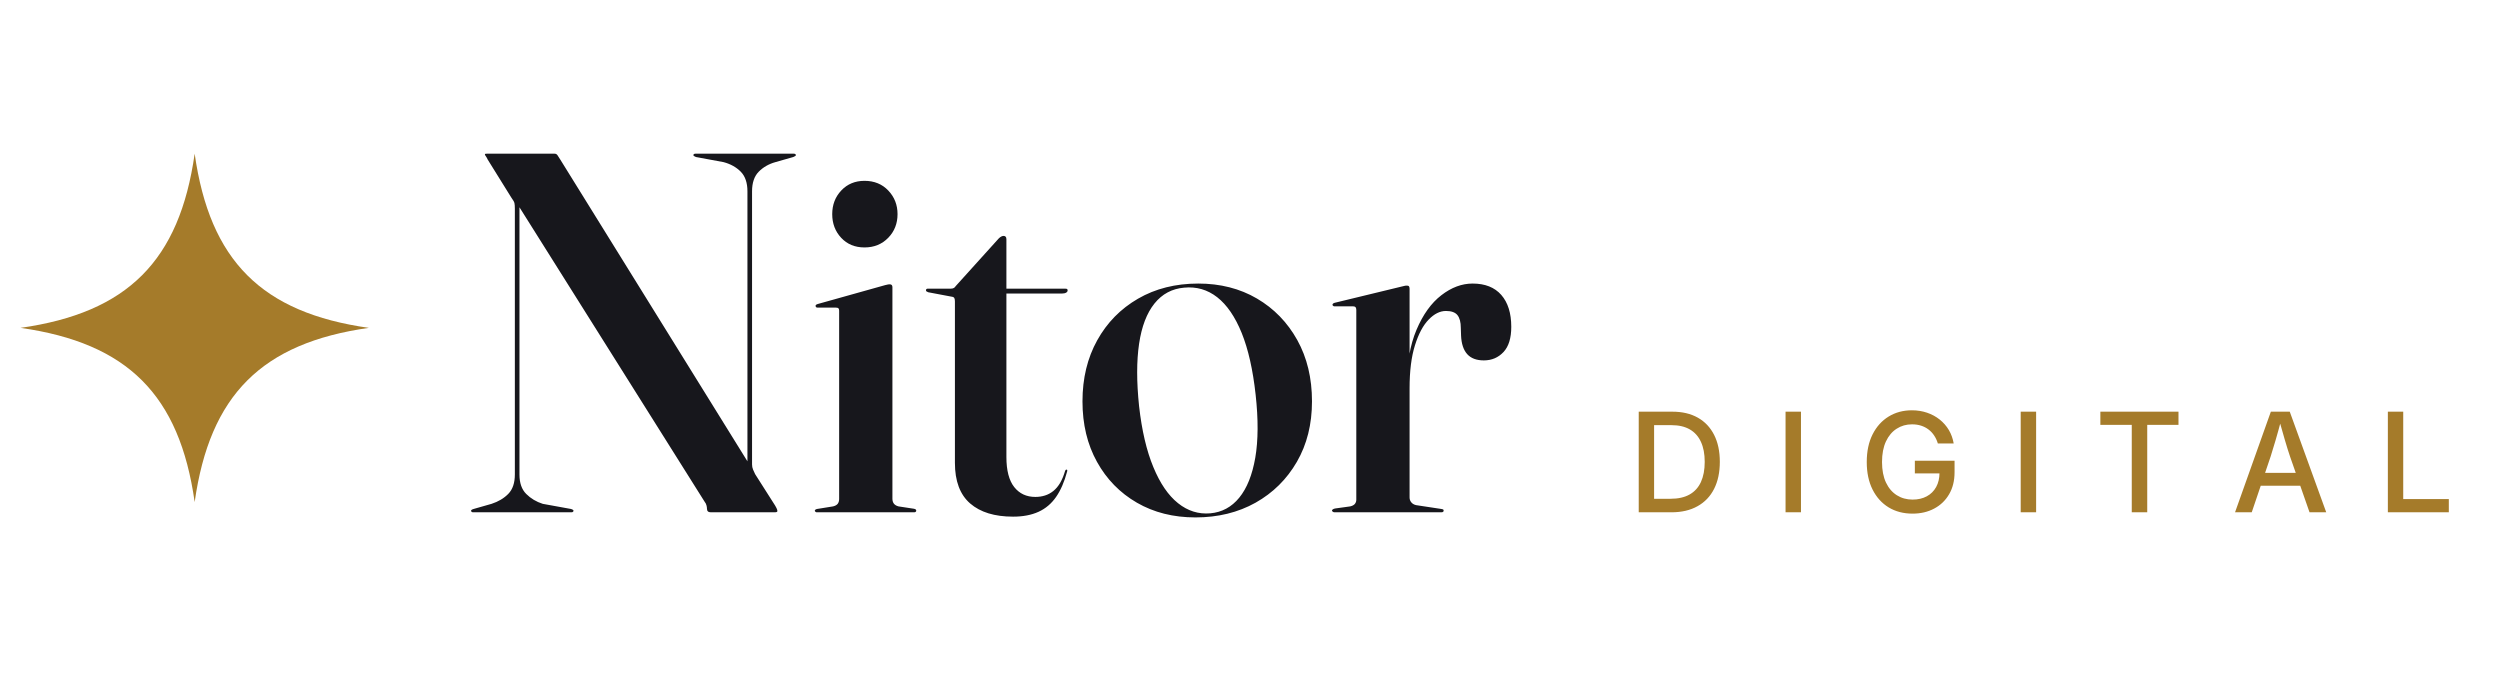
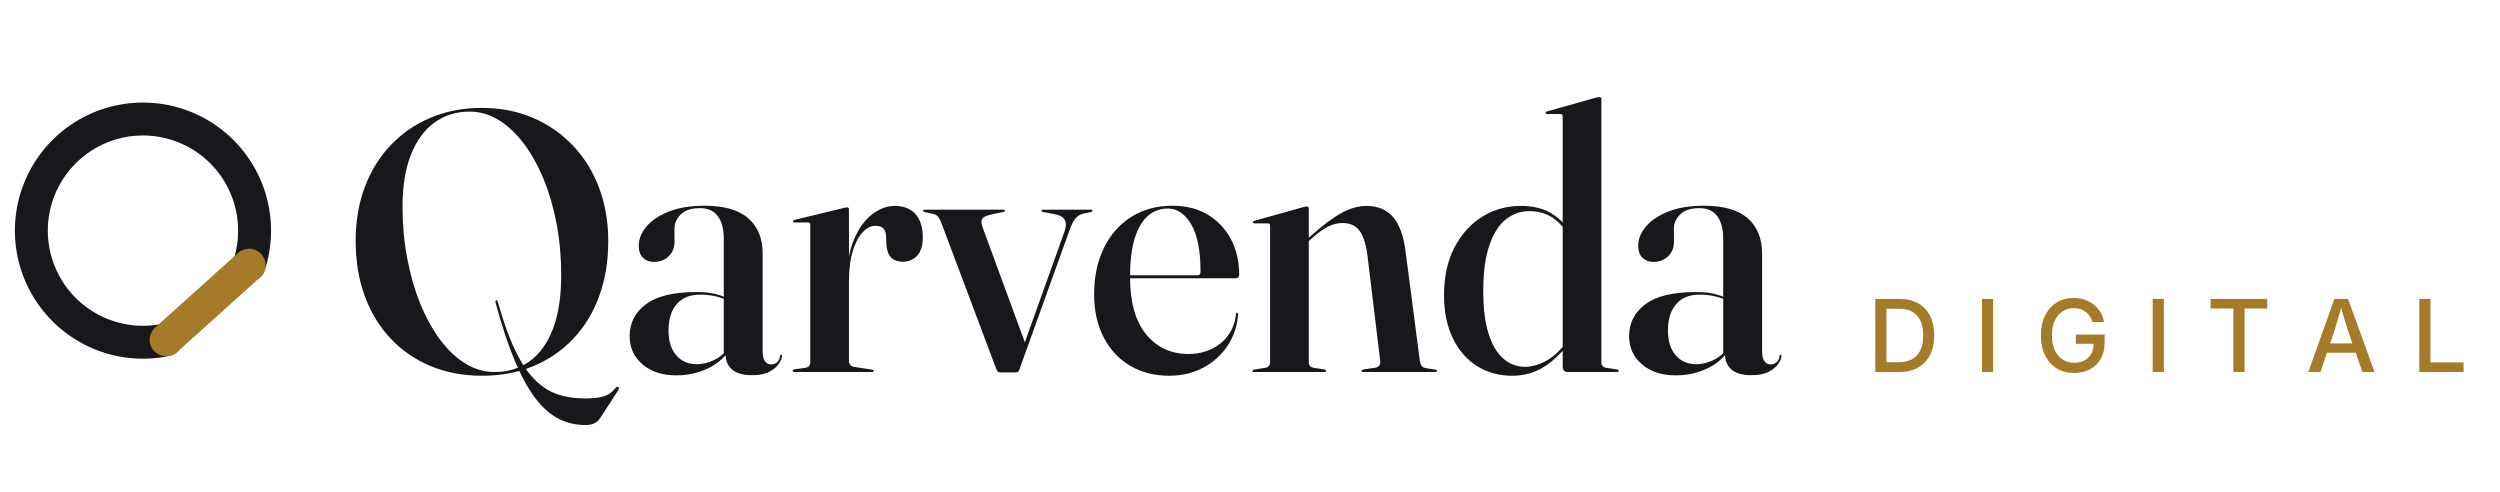
- <svg xmlns="http://www.w3.org/2000/svg" viewBox="0 0 488 132" role="img" aria-label="Nitor DIGITAL">
-   <path d="M 38 30 C 40.96 50.91 51.09 61.04 72 64 C 51.09 66.96 40.96 77.09 38 98 C 35.04 77.09 24.91 66.96 4 64 C 24.91 61.04 35.04 50.91 38 30 Z" fill="#a57b2a" />
-   <path d="M111.95 99.70L111.95 99.70Q111.95 99.80 111.85 99.90Q111.75 100 111.55 100L111.55 100L92.35 100Q92.15 100 92.05 99.90Q91.95 99.80 91.95 99.70L91.95 99.70Q91.95 99.50 92.45 99.35L92.45 99.35L95.95 98.35Q97.95 97.70 99.22 96.40Q100.50 95.10 100.50 92.60L100.50 92.60L100.50 40.75Q100.50 40 100.42 39.65Q100.35 39.30 99.80 38.55L99.80 38.55L95.20 31.15Q95.05 30.80 94.85 30.52Q94.65 30.25 94.65 30.15L94.65 30.15Q94.65 30.05 94.75 30.02Q94.85 30 95.05 30L95.05 30L108.25 30Q108.60 30 108.80 30.27Q109 30.55 109.40 31.20L109.40 31.20L146.55 91.10L145.90 92.35L145.90 37.35Q145.90 34.85 144.60 33.52Q143.30 32.20 141.25 31.65L141.25 31.65L135.85 30.65Q135.35 30.45 135.35 30.30L135.35 30.30Q135.35 30.15 135.45 30.08Q135.55 30 135.75 30L135.75 30L154.95 30Q155.15 30 155.25 30.08Q155.35 30.15 155.35 30.30L155.35 30.30Q155.35 30.45 154.85 30.65L154.85 30.65L151.35 31.65Q149.40 32.20 148.10 33.52Q146.80 34.85 146.80 37.35L146.80 37.35L146.80 90.65Q146.80 91.20 147 91.67Q147.20 92.15 147.40 92.55L147.40 92.55L150.90 98.05Q151.40 98.80 151.57 99.17Q151.75 99.55 151.75 99.75L151.75 99.75Q151.75 99.85 151.65 99.92Q151.55 100 151.20 100L151.20 100L138.75 100Q138 100 138 99.30L138 99.30Q138 99 137.90 98.63Q137.80 98.25 137.55 97.95L137.55 97.95L99.60 37.60L101.40 37.60L101.40 92.65Q101.40 95.10 102.72 96.42Q104.05 97.75 105.95 98.35L105.95 98.35L111.45 99.35Q111.95 99.50 111.95 99.70Z M174.20 56.05L174.20 56.05L174.20 97.35Q174.20 97.95 174.50 98.33Q174.80 98.70 175.40 98.85L175.40 98.85L178.35 99.30Q178.65 99.35 178.75 99.45Q178.85 99.55 178.85 99.70L178.85 99.70Q178.85 99.80 178.75 99.90Q178.65 100 178.45 100L178.45 100L159.40 100Q159.30 100 159.18 99.90Q159.05 99.80 159.05 99.70L159.05 99.70Q159.05 99.60 159.15 99.50Q159.25 99.40 159.50 99.35L159.50 99.35L162.60 98.85Q163.25 98.70 163.53 98.33Q163.80 97.95 163.80 97.40L163.80 97.40L163.80 60.65Q163.80 60.35 163.68 60.20Q163.55 60.05 163.20 60.05L163.20 60.05L159.60 60.05Q159.40 60.05 159.30 59.95Q159.20 59.85 159.20 59.70L159.20 59.70Q159.20 59.55 159.33 59.47Q159.45 59.40 159.60 59.35L159.60 59.35L172.80 55.65Q173.20 55.55 173.38 55.52Q173.55 55.50 173.70 55.50L173.70 55.50Q173.95 55.50 174.08 55.65Q174.20 55.80 174.20 56.05ZM168.75 48.30L168.75 48.30Q165.95 48.30 164.20 46.42Q162.45 44.55 162.45 41.80L162.45 41.80Q162.45 39.05 164.23 37.17Q166 35.30 168.75 35.30L168.75 35.30Q171.60 35.30 173.40 37.20Q175.20 39.10 175.20 41.80L175.20 41.80Q175.20 44.55 173.38 46.42Q171.55 48.30 168.75 48.30Z M185.70 57.90L185.70 57.90L181.20 57.05Q180.95 56.95 180.85 56.88Q180.75 56.80 180.75 56.65L180.75 56.65Q180.75 56.50 180.85 56.42Q180.95 56.35 181.05 56.35L181.05 56.35L185.55 56.35Q185.95 56.35 186.18 56.22Q186.40 56.10 186.55 55.85L186.55 55.85L194.95 46.55Q195.20 46.30 195.45 46.17Q195.70 46.05 195.90 46.05L195.90 46.05Q196.15 46.05 196.30 46.20Q196.45 46.35 196.45 46.70L196.45 46.70L196.45 89.20Q196.45 93.15 197.98 95.08Q199.50 97 202.10 97L202.10 97Q203.10 97 203.98 96.72Q204.85 96.45 205.60 95.85Q206.35 95.25 206.93 94.28Q207.50 93.30 207.90 91.95L207.90 91.95Q208.00 91.65 208.20 91.67Q208.40 91.70 208.30 92.05L208.30 92.05Q207.50 95.05 206.15 97Q204.80 98.95 202.73 99.90Q200.65 100.85 197.75 100.85L197.75 100.85Q192.35 100.85 189.38 98.28Q186.40 95.70 186.40 90.35L186.40 90.35L186.40 58.85Q186.40 58.40 186.28 58.17Q186.15 57.95 185.70 57.90ZM207.25 57.30L193.15 57.30L193.45 56.35L207.95 56.35Q208.20 56.35 208.30 56.42Q208.40 56.50 208.40 56.70L208.40 56.70Q208.40 56.95 208.10 57.13Q207.80 57.30 207.25 57.30L207.25 57.30Z M233.90 55.35L233.90 55.35Q240.35 55.35 245.35 58.27Q250.35 61.20 253.23 66.38Q256.10 71.55 256.10 78.35L256.10 78.35Q256.10 85.05 253.15 90.15Q250.20 95.25 245.08 98.13Q239.95 101 233.35 101L233.35 101Q226.90 101 221.93 98.13Q216.95 95.25 214.13 90.15Q211.30 85.05 211.30 78.35L211.30 78.35Q211.30 71.60 214.18 66.42Q217.05 61.25 222.15 58.30Q227.25 55.35 233.90 55.35ZM236.25 100.20L236.25 100.20Q239.65 99.90 241.90 97.15Q244.15 94.40 245.03 89.35Q245.90 84.30 245.10 77.05L245.10 77.05Q244.30 69.75 242.38 65Q240.45 60.25 237.60 58.02Q234.75 55.80 231.15 56.15L231.15 56.15Q227.60 56.45 225.35 59.25Q223.10 62.05 222.35 67.10Q221.60 72.15 222.35 79.30L222.35 79.30Q223.15 86.40 225.13 91.17Q227.10 95.95 229.95 98.22Q232.80 100.50 236.25 100.20Z M275.15 75.80L274.60 75.55Q274.60 68.85 276.50 64.38Q278.40 59.90 281.35 57.63Q284.30 55.35 287.45 55.35L287.45 55.35Q291.10 55.35 293.05 57.57Q295.00 59.80 295.00 63.80L295.00 63.80Q295.00 67.10 293.48 68.72Q291.95 70.35 289.65 70.35L289.65 70.35Q287.50 70.35 286.40 69.13Q285.30 67.90 285.20 65.50L285.20 65.50L285.15 64Q285.15 62.35 284.50 61.52Q283.85 60.70 282.25 60.70L282.25 60.70Q280.50 60.70 278.88 62.38Q277.25 64.05 276.20 67.40Q275.15 70.75 275.15 75.80L275.15 75.80ZM275.15 56.35L275.15 56.35L275.15 73.25L275.15 97.10Q275.15 97.65 275.48 98.05Q275.80 98.45 276.40 98.60L276.40 98.60L281.35 99.35Q281.65 99.40 281.73 99.47Q281.80 99.55 281.80 99.70L281.80 99.70Q281.80 99.80 281.70 99.90Q281.60 100 281.35 100L281.35 100L260.50 100Q260.30 100 260.15 99.88Q260.00 99.75 260.00 99.65L260.00 99.65Q260.00 99.55 260.18 99.42Q260.35 99.30 260.65 99.25L260.65 99.25L263.55 98.85Q264.20 98.70 264.48 98.35Q264.75 98 264.75 97.55L264.75 97.55L264.75 60.50Q264.75 60.20 264.63 60Q264.50 59.80 264.15 59.80L264.15 59.80L260.45 59.80Q260.35 59.80 260.23 59.70Q260.10 59.60 260.10 59.50L260.10 59.50Q260.10 59.35 260.23 59.25Q260.35 59.15 260.55 59.10L260.55 59.10L273.75 55.90Q274.10 55.80 274.30 55.77Q274.50 55.75 274.65 55.75L274.65 55.75Q274.95 55.75 275.05 55.92Q275.15 56.10 275.15 56.35Z" fill="#17171c" />
-   <path d="M326.26 100L326.26 100L321.40 100L321.40 97.36L326.10 97.36Q328.33 97.36 329.80 96.53Q331.28 95.70 332.02 94.09Q332.76 92.47 332.76 90.15L332.76 90.15Q332.76 87.84 332.02 86.25Q331.29 84.65 329.85 83.82Q328.41 82.99 326.26 82.99L326.26 82.99L321.30 82.99L321.30 80.36L326.45 80.36Q329.35 80.36 331.42 81.53Q333.49 82.70 334.60 84.90Q335.71 87.09 335.71 90.15L335.71 90.15Q335.71 93.22 334.59 95.43Q333.48 97.63 331.36 98.81Q329.25 100 326.26 100ZM319.88 80.36L322.88 80.36L322.88 100L319.88 100L319.88 80.36Z M348.54 80.36L351.55 80.36L351.55 100L348.54 100L348.54 80.36Z M373.33 100.26L373.33 100.26Q370.67 100.26 368.66 99.04Q366.65 97.81 365.52 95.55Q364.39 93.29 364.39 90.19L364.39 90.19Q364.39 87.05 365.53 84.79Q366.67 82.53 368.66 81.31Q370.65 80.09 373.20 80.09L373.20 80.09Q374.78 80.09 376.16 80.56Q377.54 81.03 378.62 81.89Q379.71 82.76 380.42 83.95Q381.12 85.14 381.36 86.57L381.36 86.57L378.27 86.57Q378.01 85.71 377.55 85.02Q377.09 84.32 376.45 83.84Q375.81 83.35 375.00 83.09Q374.19 82.83 373.22 82.83L373.22 82.83Q371.56 82.83 370.24 83.68Q368.91 84.52 368.14 86.16Q367.37 87.81 367.37 90.18L367.37 90.18Q367.37 92.55 368.14 94.19Q368.91 95.82 370.26 96.67Q371.60 97.52 373.34 97.52L373.34 97.52Q374.93 97.52 376.11 96.88Q377.29 96.24 377.94 95.06Q378.59 93.88 378.59 92.27L378.59 92.27L379.37 92.41L373.78 92.41L373.78 89.93L381.53 89.93L381.53 92.18Q381.53 94.66 380.47 96.47Q379.41 98.29 377.56 99.27Q375.72 100.26 373.33 100.26Z M394.44 80.36L397.45 80.36L397.45 100L394.44 100L394.44 80.36Z M416.12 82.94L409.99 82.94L409.99 80.36L425.24 80.36L425.24 82.94L419.14 82.94L419.14 100L416.12 100L416.12 82.94Z M439.54 100L436.28 100L443.27 80.36L446.96 80.36L454.08 100L450.82 100L447.00 89.07Q446.55 87.74 446.02 85.93Q445.48 84.13 444.78 81.60L444.78 81.60L445.39 81.60Q444.72 84.15 444.18 85.98Q443.65 87.81 443.24 89.07L443.24 89.07L439.54 100ZM450.28 94.82L440.06 94.82L440.06 92.31L450.28 92.31L450.28 94.82Z M478.01 100L466.11 100L466.11 80.36L469.11 80.36L469.11 97.42L478.01 97.42L478.01 100Z" fill="#a57b2a" />
+ <svg xmlns="http://www.w3.org/2000/svg" viewBox="0 0 672 132" role="img" aria-label="Qarvenda DIGITAL">
+   <path d="M 44.66 91.34 A 30 30 0 1 1 66.96 71.27" fill="none" stroke="#17171c" stroke-width="8.85" stroke-linecap="round" />
+   <path d="M 66.96 71.27 L 44.66 91.34" fill="none" stroke="#a57b2a" stroke-width="8.85" stroke-linecap="round" />
+   <path d="M129.50 29L129.50 29Q137 29 143.20 31.65Q149.40 34.30 153.97 39.10Q158.55 43.90 161.02 50.45Q163.50 57 163.50 64.80L163.50 64.80Q163.50 72.95 161.05 79.63Q158.60 86.30 154.07 91.08Q149.55 95.85 143.35 98.42Q137.15 101 129.65 101L129.65 101Q121.95 101 115.70 98.38Q109.45 95.75 104.95 90.95Q100.45 86.15 98.02 79.50Q95.60 72.85 95.60 64.75L95.60 64.75Q95.60 56.75 98.10 50.17Q100.60 43.60 105.15 38.88Q109.70 34.15 115.90 31.58Q122.10 29 129.50 29ZM150.85 74L150.85 74Q150.85 66.80 149.63 60.25Q148.40 53.70 146.13 48.17Q143.85 42.65 140.78 38.57Q137.70 34.50 134.03 32.25Q130.35 30 126.25 30L126.25 30Q120.90 30 116.82 32.92Q112.75 35.85 110.47 41.55Q108.20 47.25 108.20 55.50L108.20 55.50Q108.20 62.75 109.45 69.40Q110.70 76.05 112.97 81.63Q115.25 87.20 118.32 91.33Q121.40 95.45 125.10 97.72Q128.80 100 132.90 100L132.90 100Q138.35 100 142.38 97.10Q146.40 94.20 148.63 88.40Q150.85 82.60 150.85 74ZM133.20 81.30L133.20 81.30Q133.15 81.05 133.20 80.90Q133.25 80.75 133.35 80.70L133.35 80.70Q133.50 80.65 133.63 80.78Q133.75 80.90 133.80 81.15L133.80 81.15Q136.05 89.15 138.53 94.25Q141 99.35 143.85 102.15Q146.70 104.95 149.97 106.03Q153.25 107.10 157.05 107.10L157.05 107.10Q159.60 107.10 161.18 106.80Q162.75 106.50 163.72 105.88Q164.70 105.25 165.40 104.35L165.40 104.35Q165.65 104.05 165.85 103.97Q166.05 103.90 166.20 104L166.20 104Q166.40 104.10 166.38 104.35Q166.35 104.60 166.15 104.95L166.15 104.95L161.35 112.35Q160.80 113.25 159.82 113.75Q158.85 114.25 157.35 114.25L157.35 114.25Q153.50 114.25 150.18 112.58Q146.85 110.90 143.93 107.08Q141 103.25 138.35 96.92Q135.70 90.60 133.20 81.30Z M195.05 95.35L195.05 95.35L195.05 94.95L194.55 95.40L194.55 64.25Q194.55 60.20 192.93 58.07Q191.30 55.95 188.15 55.95L188.15 55.95Q184.65 55.95 182.97 57.65Q181.30 59.35 181.30 61.35L181.30 61.35L181.30 65.10Q181.30 67.35 179.75 68.88Q178.20 70.40 175.75 70.40L175.75 70.40Q174 70.40 172.85 69.30Q171.70 68.20 171.70 66L171.70 66Q171.70 63.40 173.72 60.95Q175.75 58.50 179.70 56.90Q183.65 55.30 189.40 55.30L189.40 55.30Q197.25 55.30 201.13 58.67Q205 62.05 205 68.15L205 68.15L205 94.40Q205 96.30 205.65 97.13Q206.30 97.95 207.25 97.95L207.25 97.95Q208.15 97.95 208.85 97.40Q209.55 96.85 209.70 95.65L209.70 95.65Q209.75 95.45 209.83 95.40Q209.90 95.35 209.95 95.35L209.95 95.35Q210.10 95.35 210.15 95.40Q210.20 95.45 210.20 95.65L210.20 95.65Q210.20 96.50 209.40 97.72Q208.60 98.95 206.85 99.90Q205.10 100.85 202.20 100.85L202.20 100.85Q198.50 100.85 196.78 99.33Q195.05 97.80 195.05 95.35ZM169.25 90.35L169.25 90.35Q169.25 85.05 173.63 81.78Q178 78.50 187.25 78.50L187.25 78.50Q190.55 78.50 192.70 79.13Q194.85 79.75 196.65 80.70L196.65 80.70L196.30 81.05Q194.50 80.20 192.55 79.70Q190.60 79.20 188.20 79.20L188.20 79.20Q184.10 79.20 181.90 81.75Q179.70 84.30 179.70 88.80L179.70 88.80Q179.70 93.15 181.80 95.53Q183.90 97.90 187.25 97.90L187.25 97.90Q189.55 97.90 191.80 96.85Q194.05 95.80 195.55 93.85L195.55 93.85L196.05 94.15Q193.85 97.40 190.03 99.15Q186.20 100.90 181.80 100.90L181.80 100.90Q176.20 100.90 172.72 97.95Q169.25 95 169.25 90.35Z M228.20 75.80L227.65 75.55Q227.65 68.85 229.55 64.38Q231.45 59.90 234.40 57.63Q237.35 55.35 240.50 55.35L240.50 55.35Q244.15 55.35 246.10 57.57Q248.05 59.80 248.05 63.80L248.05 63.80Q248.05 67.10 246.53 68.72Q245 70.35 242.70 70.35L242.70 70.35Q240.55 70.35 239.45 69.13Q238.35 67.90 238.25 65.50L238.25 65.50L238.20 64Q238.20 62.35 237.55 61.52Q236.90 60.70 235.30 60.70L235.30 60.70Q233.55 60.70 231.93 62.38Q230.30 64.05 229.25 67.40Q228.20 70.75 228.20 75.80L228.20 75.80ZM228.20 56.35L228.20 56.35L228.20 73.25L228.20 97.10Q228.20 97.65 228.53 98.05Q228.85 98.45 229.45 98.60L229.45 98.60L234.40 99.35Q234.70 99.40 234.78 99.47Q234.85 99.55 234.85 99.70L234.85 99.70Q234.85 99.80 234.75 99.90Q234.65 100 234.40 100L234.40 100L213.55 100Q213.35 100 213.20 99.88Q213.05 99.75 213.05 99.65L213.05 99.65Q213.05 99.55 213.22 99.42Q213.40 99.30 213.70 99.25L213.70 99.25L216.60 98.85Q217.25 98.70 217.53 98.35Q217.80 98 217.80 97.55L217.80 97.55L217.80 60.50Q217.80 60.20 217.68 60Q217.55 59.80 217.20 59.80L217.20 59.80L213.50 59.80Q213.40 59.80 213.28 59.70Q213.15 59.60 213.15 59.50L213.15 59.50Q213.15 59.35 213.28 59.25Q213.40 59.15 213.60 59.10L213.60 59.10L226.80 55.90Q227.15 55.80 227.35 55.77Q227.55 55.75 227.70 55.75L227.70 55.75Q228 55.75 228.10 55.92Q228.20 56.10 228.20 56.35Z M273.10 100.10L273.10 100.10L268.90 100.10Q268.55 100.10 268.30 99.95Q268.05 99.80 267.90 99.45L267.90 99.45L253.05 59.95Q252.70 59 252.20 58.32Q251.70 57.65 250.85 57.50L250.85 57.50L248.80 57.05Q248.45 56.95 248.30 56.88Q248.15 56.80 248.15 56.65L248.15 56.65Q248.15 56.45 248.28 56.40Q248.40 56.35 248.50 56.35L248.50 56.35L269.70 56.35Q270.10 56.35 270.10 56.65L270.10 56.65Q270.10 56.80 270 56.88Q269.90 56.95 269.60 57L269.60 57L267.15 57.50Q264.55 58 264.05 58.77Q263.55 59.55 264.10 61.05L264.10 61.05L275.75 92.75L273.85 96.55L286.15 62.20Q286.85 60.20 286.18 59.05Q285.50 57.90 283.15 57.50L283.15 57.50L280.45 57Q280.15 56.95 280.05 56.88Q279.95 56.80 279.95 56.65L279.95 56.65Q279.95 56.45 280.05 56.40Q280.15 56.35 280.35 56.35L280.35 56.35L293.30 56.35Q293.45 56.35 293.55 56.40Q293.65 56.45 293.65 56.65L293.65 56.65Q293.65 56.80 293.50 56.88Q293.35 56.95 293 57.05L293 57.05L291.25 57.40Q289.95 57.70 289.07 58.75Q288.20 59.80 287.50 61.85L287.50 61.85L273.95 99.50Q273.85 99.80 273.63 99.95Q273.40 100.10 273.10 100.10Z M333.10 73.90L333.10 73.90Q333.10 74.30 332.82 74.55Q332.55 74.80 332.05 74.80L332.05 74.80L301.15 74.80L301.15 74L321.90 74Q322.70 74 322.70 73.10L322.70 73.10Q322.70 64.50 320.18 60.27Q317.65 56.05 313.95 56.05L313.95 56.05Q310.75 56.05 308.47 58.10Q306.20 60.15 304.97 64.22Q303.75 68.30 303.75 74.35L303.75 74.35Q303.75 84.65 308.10 89.90Q312.45 95.15 319.45 95.15L319.45 95.15Q324.55 95.15 328.13 92.25Q331.70 89.35 332.25 84.40L332.25 84.40Q332.25 84.20 332.35 84.13Q332.45 84.05 332.50 84.05L332.50 84.05Q332.60 84.05 332.70 84.15Q332.80 84.25 332.80 84.50L332.80 84.50Q332.45 89.25 329.95 92.97Q327.45 96.70 323.40 98.85Q319.35 101 314.30 101L314.30 101Q308.30 101 303.75 98.30Q299.20 95.60 296.65 90.65Q294.10 85.70 294.10 79.10L294.10 79.10Q294.10 72.10 296.70 66.72Q299.30 61.35 304.05 58.32Q308.80 55.30 315.20 55.30L315.20 55.30Q320.65 55.30 324.65 57.70Q328.65 60.10 330.88 64.30Q333.10 68.50 333.10 73.90Z M351.80 56.05L351.80 56.05L351.80 97.35Q351.80 97.95 352.10 98.33Q352.40 98.70 353 98.85L353 98.85L355.95 99.30Q356.45 99.40 356.45 99.70L356.45 99.70Q356.45 100 356.05 100L356.05 100L337 100Q336.90 100 336.77 99.90Q336.65 99.80 336.65 99.70L336.65 99.70Q336.65 99.60 336.75 99.50Q336.85 99.40 337.10 99.35L337.10 99.35L340.20 98.85Q340.85 98.70 341.13 98.33Q341.40 97.95 341.40 97.40L341.40 97.40L341.40 60.65Q341.40 60.35 341.27 60.20Q341.15 60.05 340.80 60.05L340.80 60.05L337.20 60.05Q337 60.05 336.90 59.95Q336.80 59.85 336.80 59.70L336.80 59.70Q336.80 59.55 336.92 59.47Q337.05 59.40 337.20 59.35L337.20 59.35L350.40 55.65Q350.80 55.55 350.97 55.52Q351.15 55.50 351.30 55.50L351.30 55.50Q351.55 55.50 351.67 55.65Q351.80 55.80 351.80 56.05ZM352.65 64.05L350.95 65.55L350.50 65.10L352.25 63.50Q357.10 59.15 360.60 57.25Q364.10 55.35 367.25 55.35L367.25 55.35Q371.85 55.35 374.42 58.30Q377 61.25 377.80 67.45L377.80 67.45L381.65 97Q381.75 97.80 382.10 98.30Q382.45 98.80 383.25 98.95L383.25 98.95L385.80 99.35Q386.05 99.40 386.15 99.47Q386.25 99.55 386.25 99.70L386.25 99.70Q386.25 99.80 386.15 99.90Q386.05 100 385.85 100L385.85 100L366.45 100Q366 100 366 99.70L366 99.70Q366 99.45 366.55 99.30L366.55 99.30L369.60 98.85Q370.45 98.70 370.77 98.20Q371.10 97.70 371 97L371 97L367.55 68.50Q366.95 64.05 365.42 62Q363.90 59.95 360.85 59.95L360.85 59.95Q358.85 59.95 356.90 60.95Q354.95 61.95 352.65 64.05L352.65 64.05Z M420.05 98.45L420.05 94.05L420.05 93.80L420.05 31.25Q420.05 30.95 419.90 30.80Q419.75 30.65 419.40 30.65L419.40 30.65L415.85 30.65Q415.65 30.65 415.55 30.55Q415.45 30.45 415.45 30.30L415.45 30.30Q415.45 30.15 415.55 30.08Q415.65 30 415.85 29.95L415.85 29.95L429 26.25Q429.45 26.15 429.60 26.13Q429.75 26.10 429.95 26.10L429.95 26.10Q430.20 26.10 430.32 26.25Q430.45 26.40 430.45 26.65L430.45 26.65L430.45 97.35Q430.45 97.95 430.73 98.33Q431 98.70 431.65 98.85L431.65 98.85L434.60 99.30Q434.90 99.35 435 99.45Q435.10 99.55 435.10 99.70L435.10 99.70Q435.10 99.80 435 99.90Q434.90 100 434.70 100L434.70 100L421.40 100Q420.75 100 420.40 99.63Q420.05 99.25 420.05 98.45L420.05 98.45ZM388.15 79.35L388.15 79.35Q388.15 71.90 390.95 66.53Q393.75 61.15 398.43 58.25Q403.10 55.35 408.75 55.35L408.75 55.35Q413.75 55.35 417.05 57.38Q420.35 59.40 422.40 62.90L422.40 62.90L421.55 63.30Q420 60.30 417.35 58.52Q414.70 56.75 411.05 56.75L411.05 56.75Q407.60 56.75 404.80 58.95Q402 61.15 400.35 65.90Q398.70 70.65 398.70 78.35L398.70 78.35Q398.70 85.20 400.13 89.70Q401.55 94.20 404.10 96.40Q406.65 98.60 409.95 98.60L409.95 98.60Q412.50 98.60 415.32 97.15Q418.15 95.70 420.75 92.40L420.75 92.40L421.25 92.95Q417.45 97.40 414.02 99.20Q410.60 101 406.45 101L406.45 101Q401.15 101 397 98.38Q392.85 95.75 390.50 90.88Q388.15 86 388.15 79.35Z M463.70 95.35L463.70 95.35L463.70 94.95L463.20 95.40L463.20 64.25Q463.20 60.20 461.57 58.07Q459.95 55.95 456.80 55.95L456.80 55.95Q453.30 55.95 451.63 57.65Q449.95 59.35 449.95 61.35L449.95 61.35L449.95 65.10Q449.95 67.35 448.40 68.88Q446.85 70.40 444.40 70.40L444.40 70.40Q442.65 70.40 441.50 69.30Q440.35 68.20 440.35 66L440.35 66Q440.35 63.40 442.38 60.95Q444.40 58.50 448.35 56.90Q452.30 55.30 458.05 55.30L458.05 55.30Q465.90 55.30 469.78 58.67Q473.65 62.05 473.65 68.15L473.65 68.15L473.65 94.40Q473.65 96.30 474.30 97.13Q474.95 97.95 475.90 97.95L475.90 97.95Q476.80 97.95 477.50 97.40Q478.20 96.85 478.35 95.65L478.35 95.65Q478.40 95.45 478.48 95.40Q478.55 95.35 478.60 95.35L478.60 95.35Q478.75 95.35 478.80 95.40Q478.85 95.45 478.85 95.65L478.85 95.65Q478.85 96.50 478.05 97.72Q477.25 98.95 475.50 99.90Q473.75 100.85 470.85 100.85L470.85 100.85Q467.15 100.85 465.43 99.33Q463.70 97.80 463.70 95.35ZM437.90 90.35L437.90 90.35Q437.90 85.05 442.28 81.78Q446.65 78.50 455.90 78.50L455.90 78.50Q459.20 78.50 461.35 79.13Q463.50 79.75 465.30 80.70L465.30 80.70L464.95 81.05Q463.15 80.20 461.20 79.70Q459.25 79.20 456.85 79.20L456.85 79.20Q452.75 79.20 450.55 81.75Q448.35 84.30 448.35 88.80L448.35 88.80Q448.35 93.15 450.45 95.53Q452.55 97.90 455.90 97.90L455.90 97.90Q458.20 97.90 460.45 96.85Q462.70 95.80 464.20 93.85L464.20 93.85L464.70 94.15Q462.50 97.40 458.68 99.15Q454.85 100.90 450.45 100.90L450.45 100.90Q444.85 100.90 441.38 97.95Q437.90 95 437.90 90.35Z" fill="#17171c" />
+   <path d="M510.46 100L510.46 100L505.60 100L505.60 97.36L510.30 97.36Q512.53 97.36 514.00 96.53Q515.48 95.70 516.22 94.09Q516.96 92.47 516.96 90.15L516.96 90.15Q516.96 87.84 516.22 86.25Q515.49 84.65 514.05 83.82Q512.61 82.99 510.46 82.99L510.46 82.99L505.50 82.99L505.50 80.36L510.65 80.36Q513.55 80.36 515.62 81.53Q517.69 82.70 518.80 84.90Q519.91 87.09 519.91 90.15L519.91 90.15Q519.91 93.22 518.79 95.43Q517.68 97.63 515.56 98.81Q513.45 100 510.46 100ZM504.08 80.36L507.08 80.36L507.08 100L504.08 100L504.08 80.36Z M532.74 80.36L535.75 80.36L535.75 100L532.74 100L532.74 80.36Z M557.53 100.26L557.53 100.26Q554.87 100.26 552.86 99.04Q550.85 97.81 549.72 95.55Q548.59 93.29 548.59 90.19L548.59 90.19Q548.59 87.05 549.73 84.79Q550.87 82.53 552.86 81.31Q554.85 80.09 557.40 80.09L557.40 80.09Q558.98 80.09 560.36 80.56Q561.74 81.03 562.82 81.89Q563.91 82.76 564.62 83.95Q565.32 85.14 565.56 86.57L565.56 86.57L562.47 86.57Q562.21 85.71 561.75 85.02Q561.29 84.32 560.65 83.84Q560.01 83.35 559.20 83.09Q558.39 82.83 557.42 82.83L557.42 82.83Q555.76 82.83 554.44 83.68Q553.11 84.52 552.34 86.16Q551.57 87.81 551.57 90.18L551.57 90.18Q551.57 92.55 552.34 94.19Q553.11 95.82 554.46 96.67Q555.80 97.52 557.54 97.52L557.54 97.52Q559.13 97.52 560.31 96.88Q561.49 96.24 562.14 95.06Q562.79 93.88 562.79 92.27L562.79 92.27L563.57 92.41L557.98 92.41L557.98 89.93L565.73 89.93L565.73 92.18Q565.73 94.66 564.67 96.47Q563.61 98.29 561.76 99.27Q559.92 100.26 557.53 100.26Z M578.64 80.36L581.65 80.36L581.65 100L578.64 100L578.64 80.36Z M600.32 82.94L594.19 82.94L594.19 80.36L609.44 80.36L609.44 82.94L603.34 82.94L603.34 100L600.32 100L600.32 82.94Z M623.74 100L620.48 100L627.47 80.36L631.16 80.36L638.28 100L635.02 100L631.20 89.07Q630.75 87.74 630.22 85.93Q629.68 84.13 628.98 81.60L628.98 81.60L629.59 81.60Q628.92 84.15 628.38 85.98Q627.85 87.81 627.44 89.07L627.44 89.07L623.74 100ZM634.48 94.82L624.26 94.82L624.26 92.31L634.48 92.31L634.48 94.82Z M662.21 100L650.31 100L650.31 80.36L653.31 80.36L653.31 97.42L662.21 97.42L662.21 100Z" fill="#a57b2a" />
</svg>
